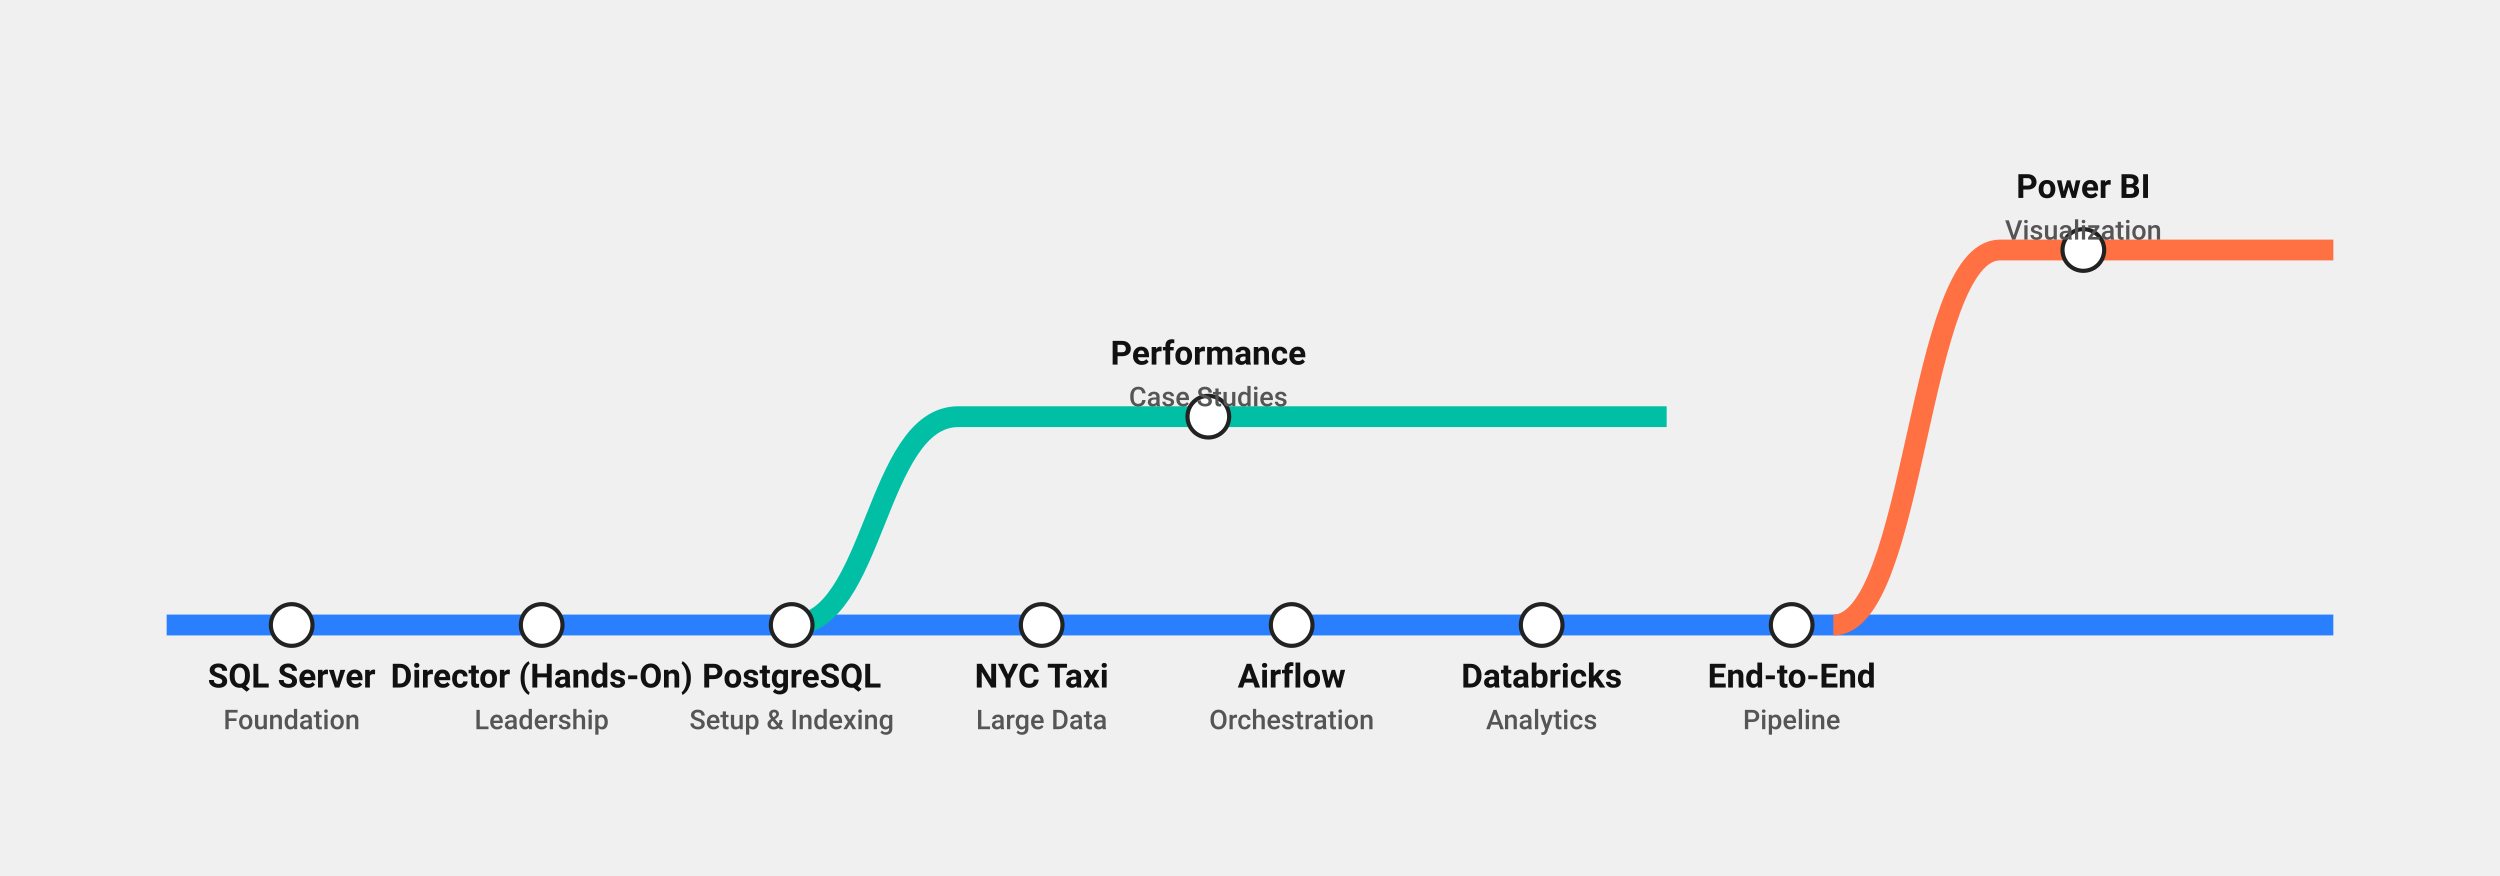
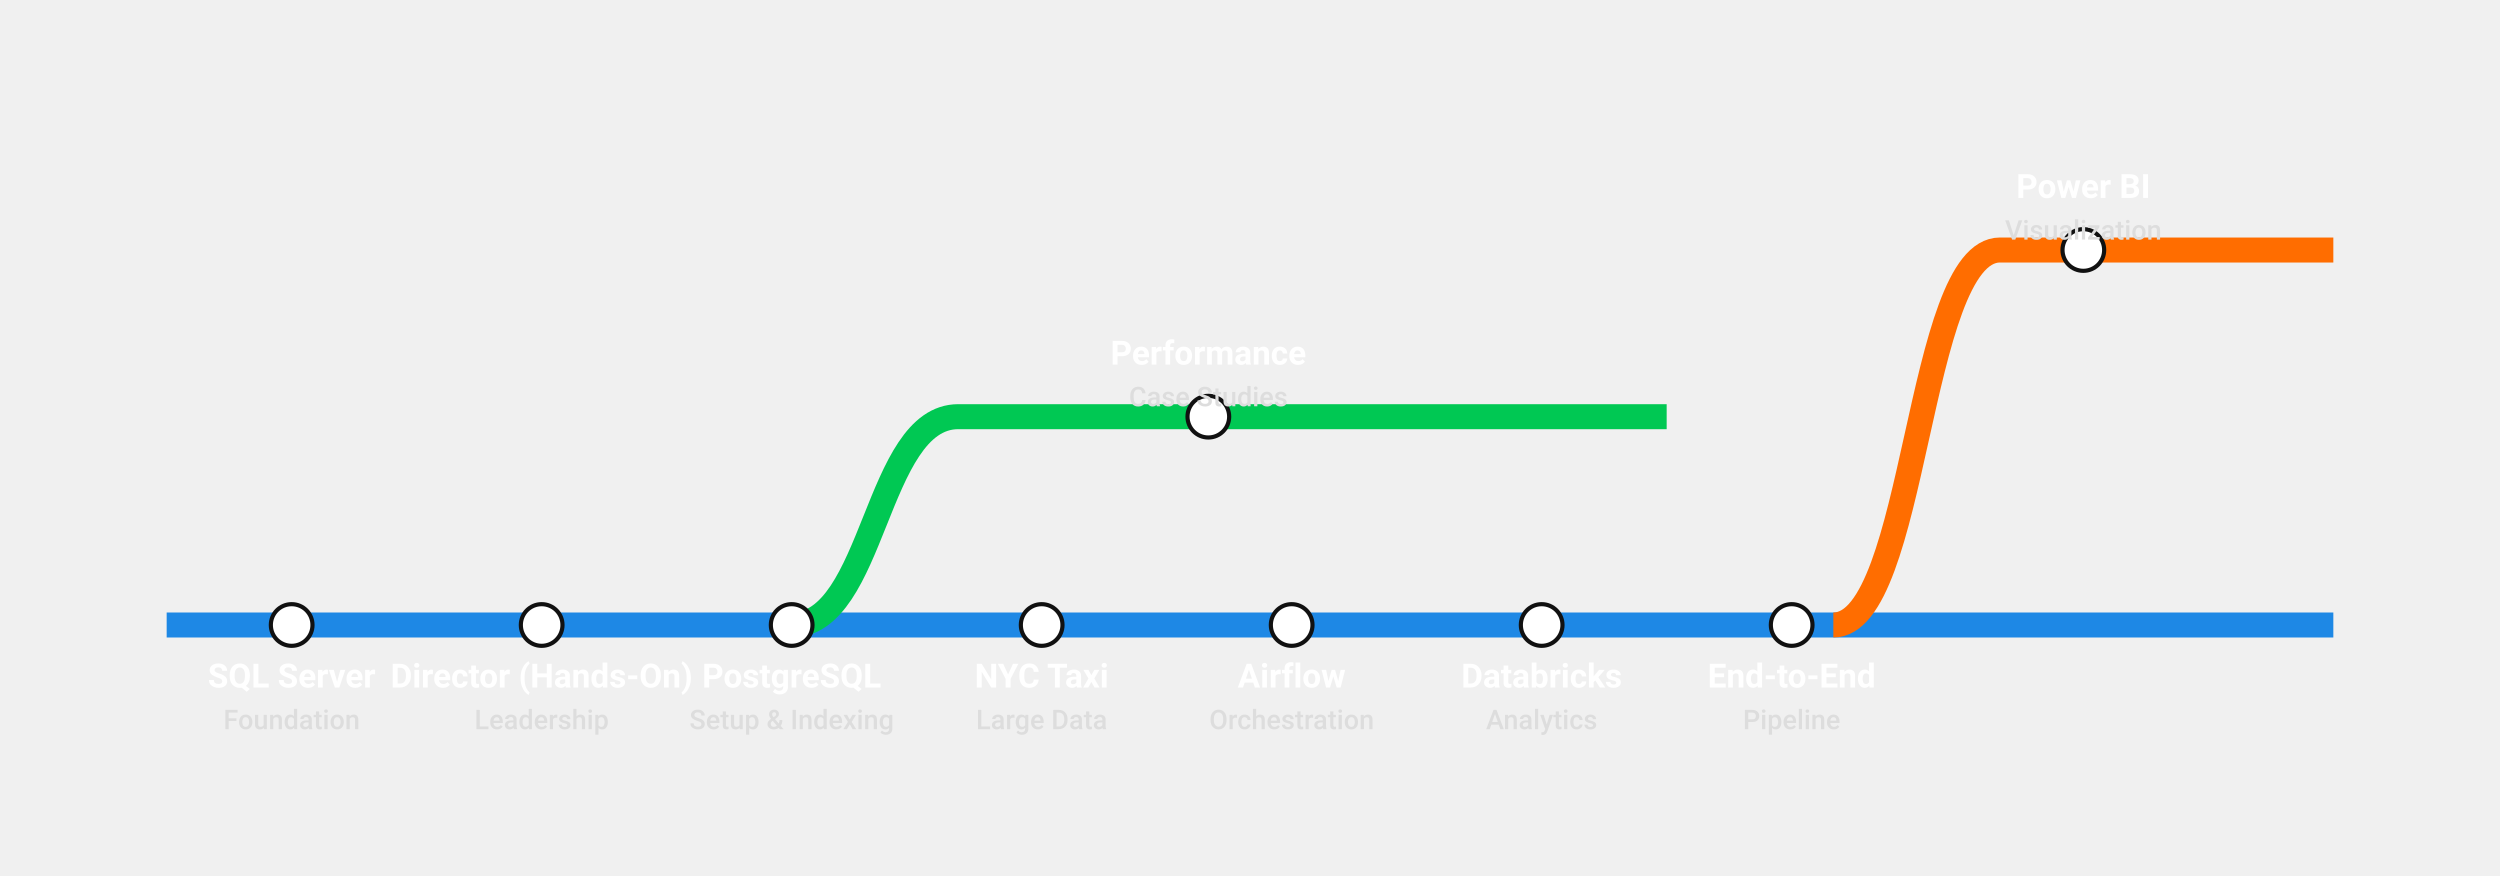
<svg xmlns="http://www.w3.org/2000/svg" xmlns:xlink="http://www.w3.org/1999/xlink" viewBox="0 0 1200 420" style="max-width:100%; height:auto; background:transparent" role="img" aria-label="Subway-style roadmap">
  <style>
-     .line { fill:none; stroke-width:10; }
-     .stop { stroke:#222; stroke-width:2; }
-     .label { font:600 16px/1.2 system-ui, -apple-system, Segoe UI, Roboto, Arial; fill:#111; }
-     .muted { font:500 13px/1.2 system-ui, -apple-system, Segoe UI, Roboto, Arial; fill:#555; }
+     .line { fill:none; stroke-width:12; }
+     .stop { stroke:#111; stroke-width:2; }
+     .label { font:600 16px/1.2 system-ui, -apple-system, Segoe UI, Roboto, Arial; fill:#fff; }
+     .muted { font:500 13px/1.2 system-ui, -apple-system, Segoe UI, Roboto, Arial; fill:#ddd; }
  </style>
-   <path class="line" stroke="#2A7FFF" d="M80,300 L1120,300" />
-   <path class="line" stroke="#00BFA5" d="M380,300 C420,300 420,200 460,200 L800,200" />
-   <path class="line" stroke="#FF7043" d="M880,300 C920,300 920,120 960,120 L1120,120" />
+   <path class="line" stroke="#1E88E5" d="M80,300 L1120,300" />
+   <path class="line" stroke="#00C853" d="M380,300 C420,300 420,200 460,200 L800,200" />
+   <path class="line" stroke="#FF6D00" d="M880,300 C920,300 920,120 960,120 L1120,120" />
  <circle cx="140" cy="300" r="10" fill="#fff" class="stop" />
  <text x="140" y="330" text-anchor="middle" class="label">SQL Server</text>
  <text x="140" y="350" text-anchor="middle" class="muted">Foundation</text>
  <circle cx="260" cy="300" r="10" fill="#fff" class="stop" />
  <text x="260" y="330" text-anchor="middle" class="label">Director (Hands-On)</text>
  <text x="260" y="350" text-anchor="middle" class="muted">Leadership</text>
  <a xlink:href="/projects/postgres-indexing/">
    <circle cx="380" cy="300" r="10" fill="#fff" class="stop" />
  </a>
  <text x="380" y="330" text-anchor="middle" class="label">PostgreSQL</text>
  <text x="380" y="350" text-anchor="middle" class="muted">Setup &amp; Indexing</text>
  <a xlink:href="/projects/nyc-taxi/">
    <circle cx="500" cy="300" r="10" fill="#fff" class="stop" />
  </a>
  <text x="500" y="330" text-anchor="middle" class="label">NYC Taxi</text>
  <text x="500" y="350" text-anchor="middle" class="muted">Large Data</text>
  <a xlink:href="/projects/airflow-etl/">
    <circle cx="620" cy="300" r="10" fill="#fff" class="stop" />
  </a>
  <text x="620" y="330" text-anchor="middle" class="label">Airflow</text>
  <text x="620" y="350" text-anchor="middle" class="muted">Orchestration</text>
  <a xlink:href="/projects/databricks-notebooks/">
    <circle cx="740" cy="300" r="10" fill="#fff" class="stop" />
  </a>
  <text x="740" y="330" text-anchor="middle" class="label">Databricks</text>
  <text x="740" y="350" text-anchor="middle" class="muted">Analytics</text>
  <a xlink:href="/projects/end-to-end/">
    <circle cx="860" cy="300" r="10" fill="#fff" class="stop" />
  </a>
  <text x="860" y="330" text-anchor="middle" class="label">End-to-End</text>
  <text x="860" y="350" text-anchor="middle" class="muted">Pipeline</text>
  <a xlink:href="/projects/sqlserver-performance/">
    <circle cx="580" cy="200" r="10" fill="#fff" class="stop" />
  </a>
  <text x="580" y="175" text-anchor="middle" class="label">Performance</text>
  <text x="580" y="195" text-anchor="middle" class="muted">Case Studies</text>
  <a xlink:href="/projects/powerbi-dashboards/">
    <circle cx="1000" cy="120" r="10" fill="#fff" class="stop" />
  </a>
  <text x="1000" y="95" text-anchor="middle" class="label">Power BI</text>
  <text x="1000" y="115" text-anchor="middle" class="muted">Visualization</text>
</svg>
